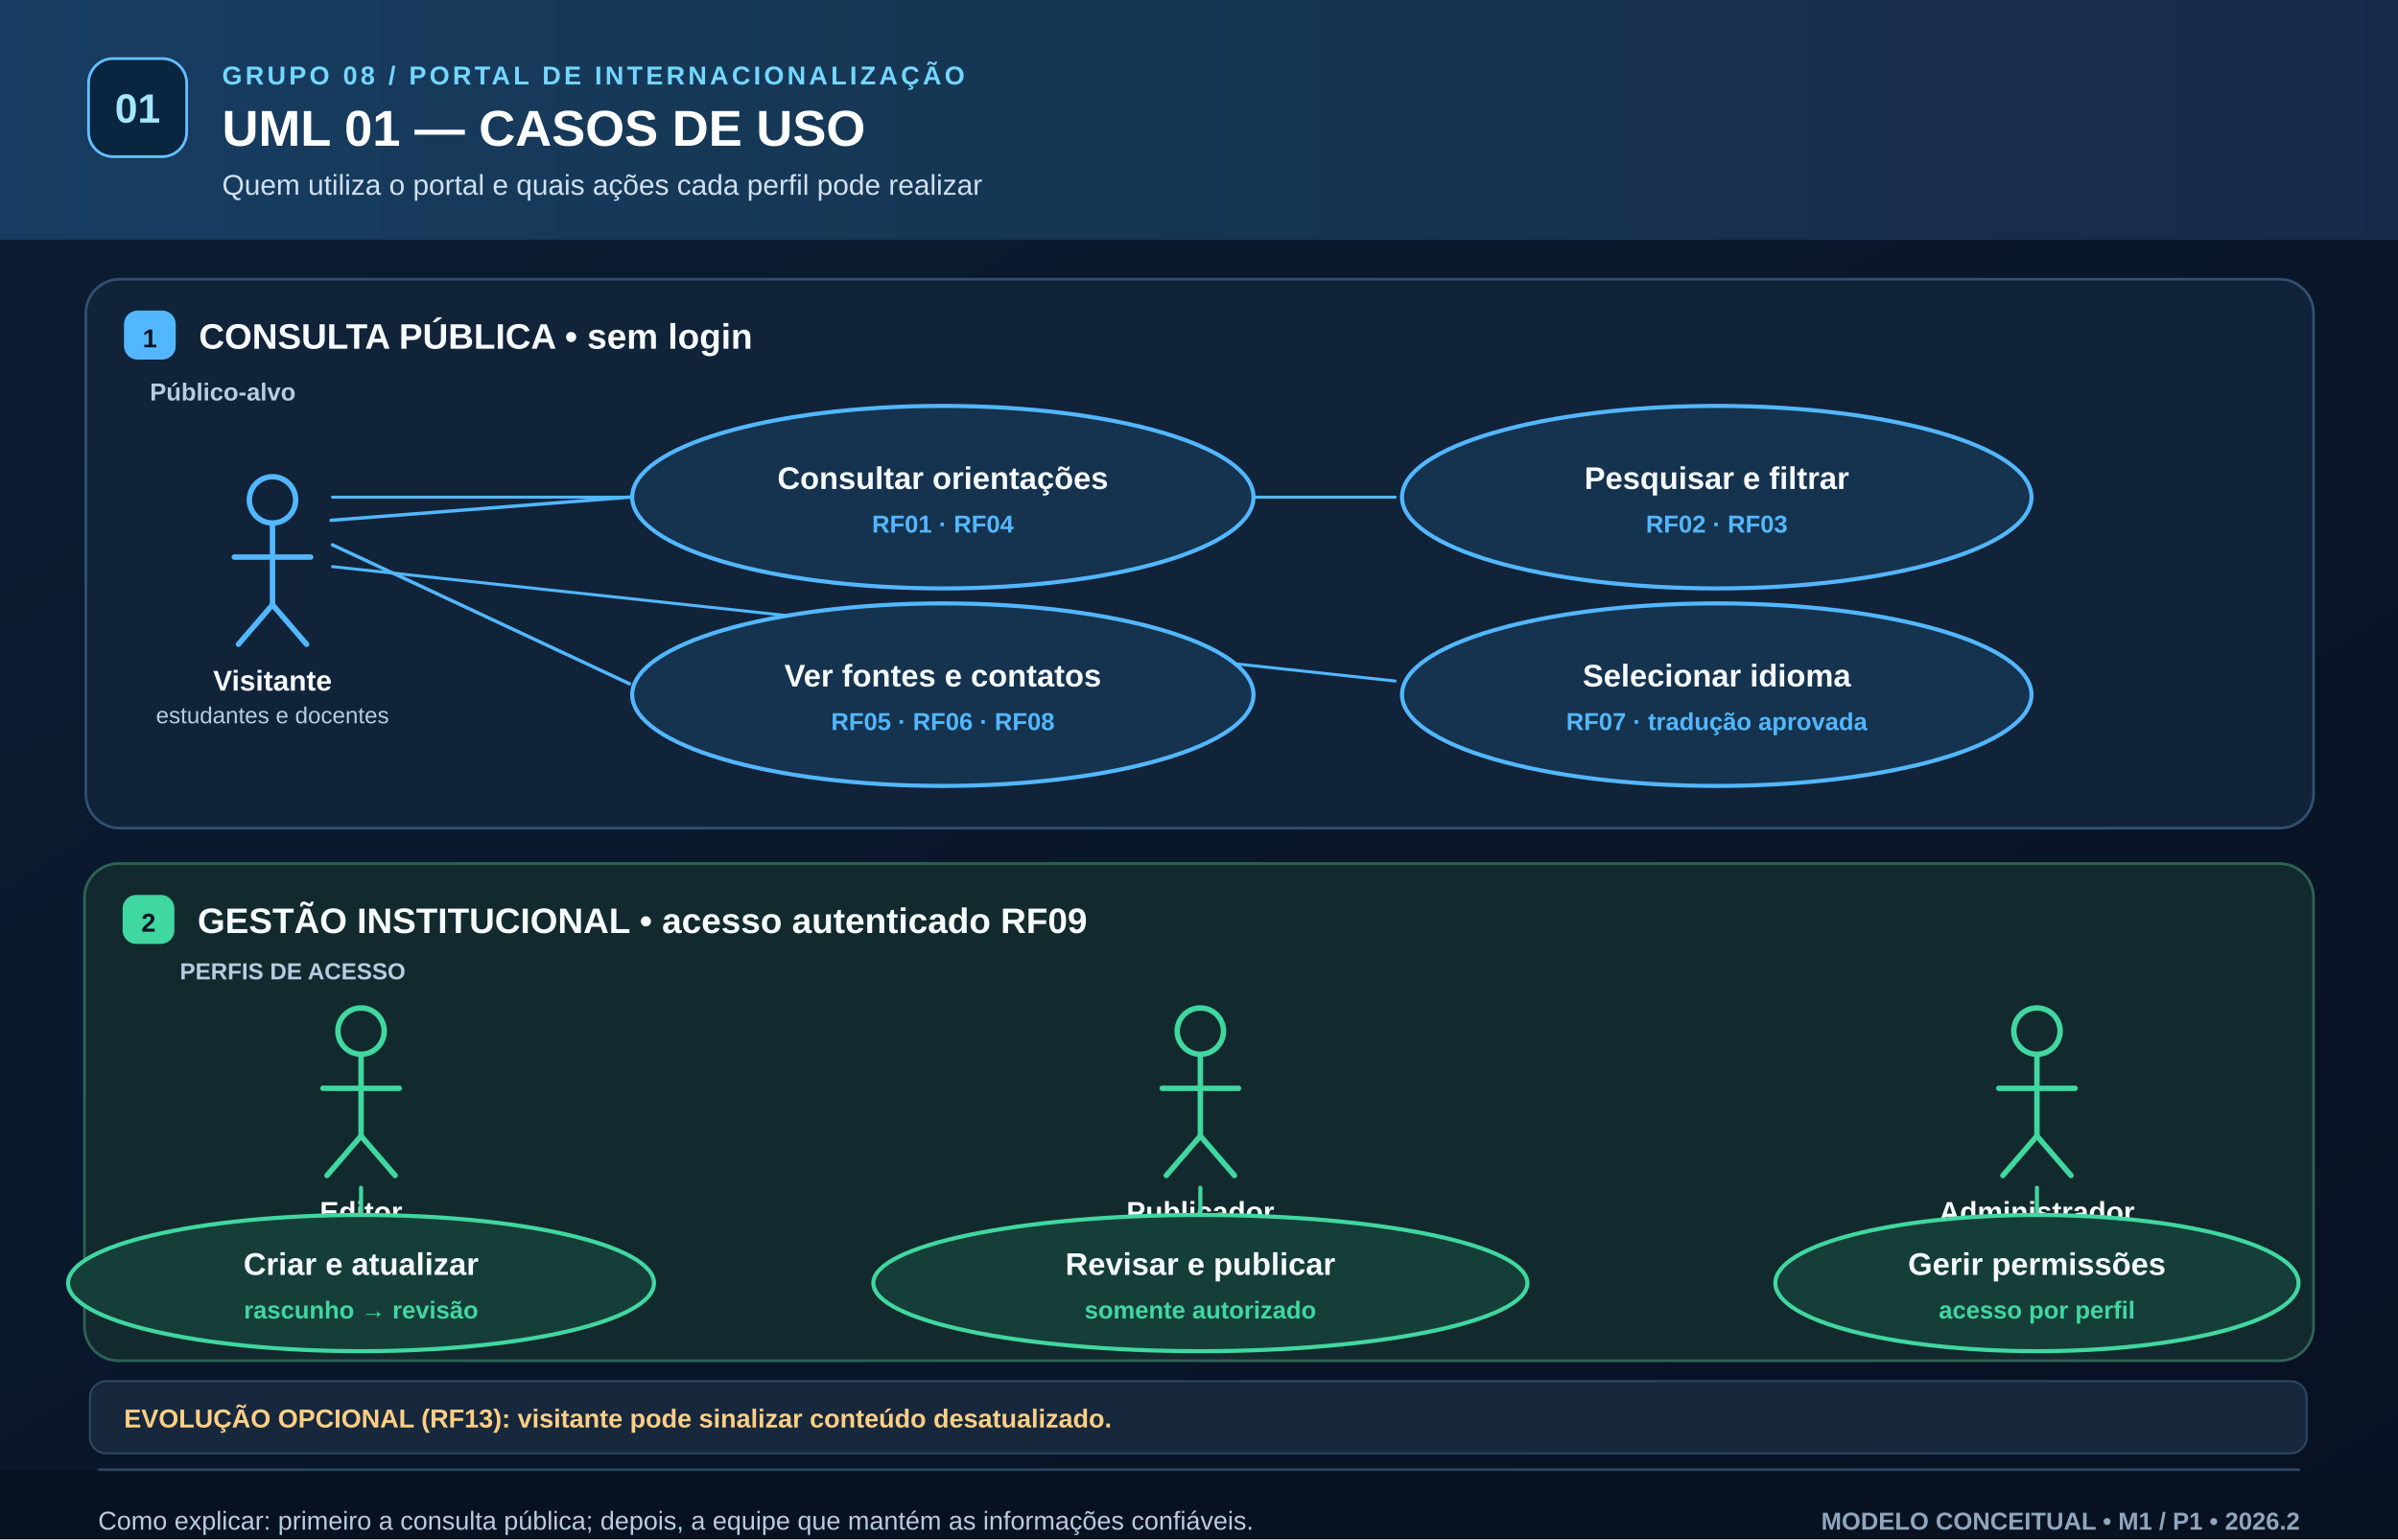
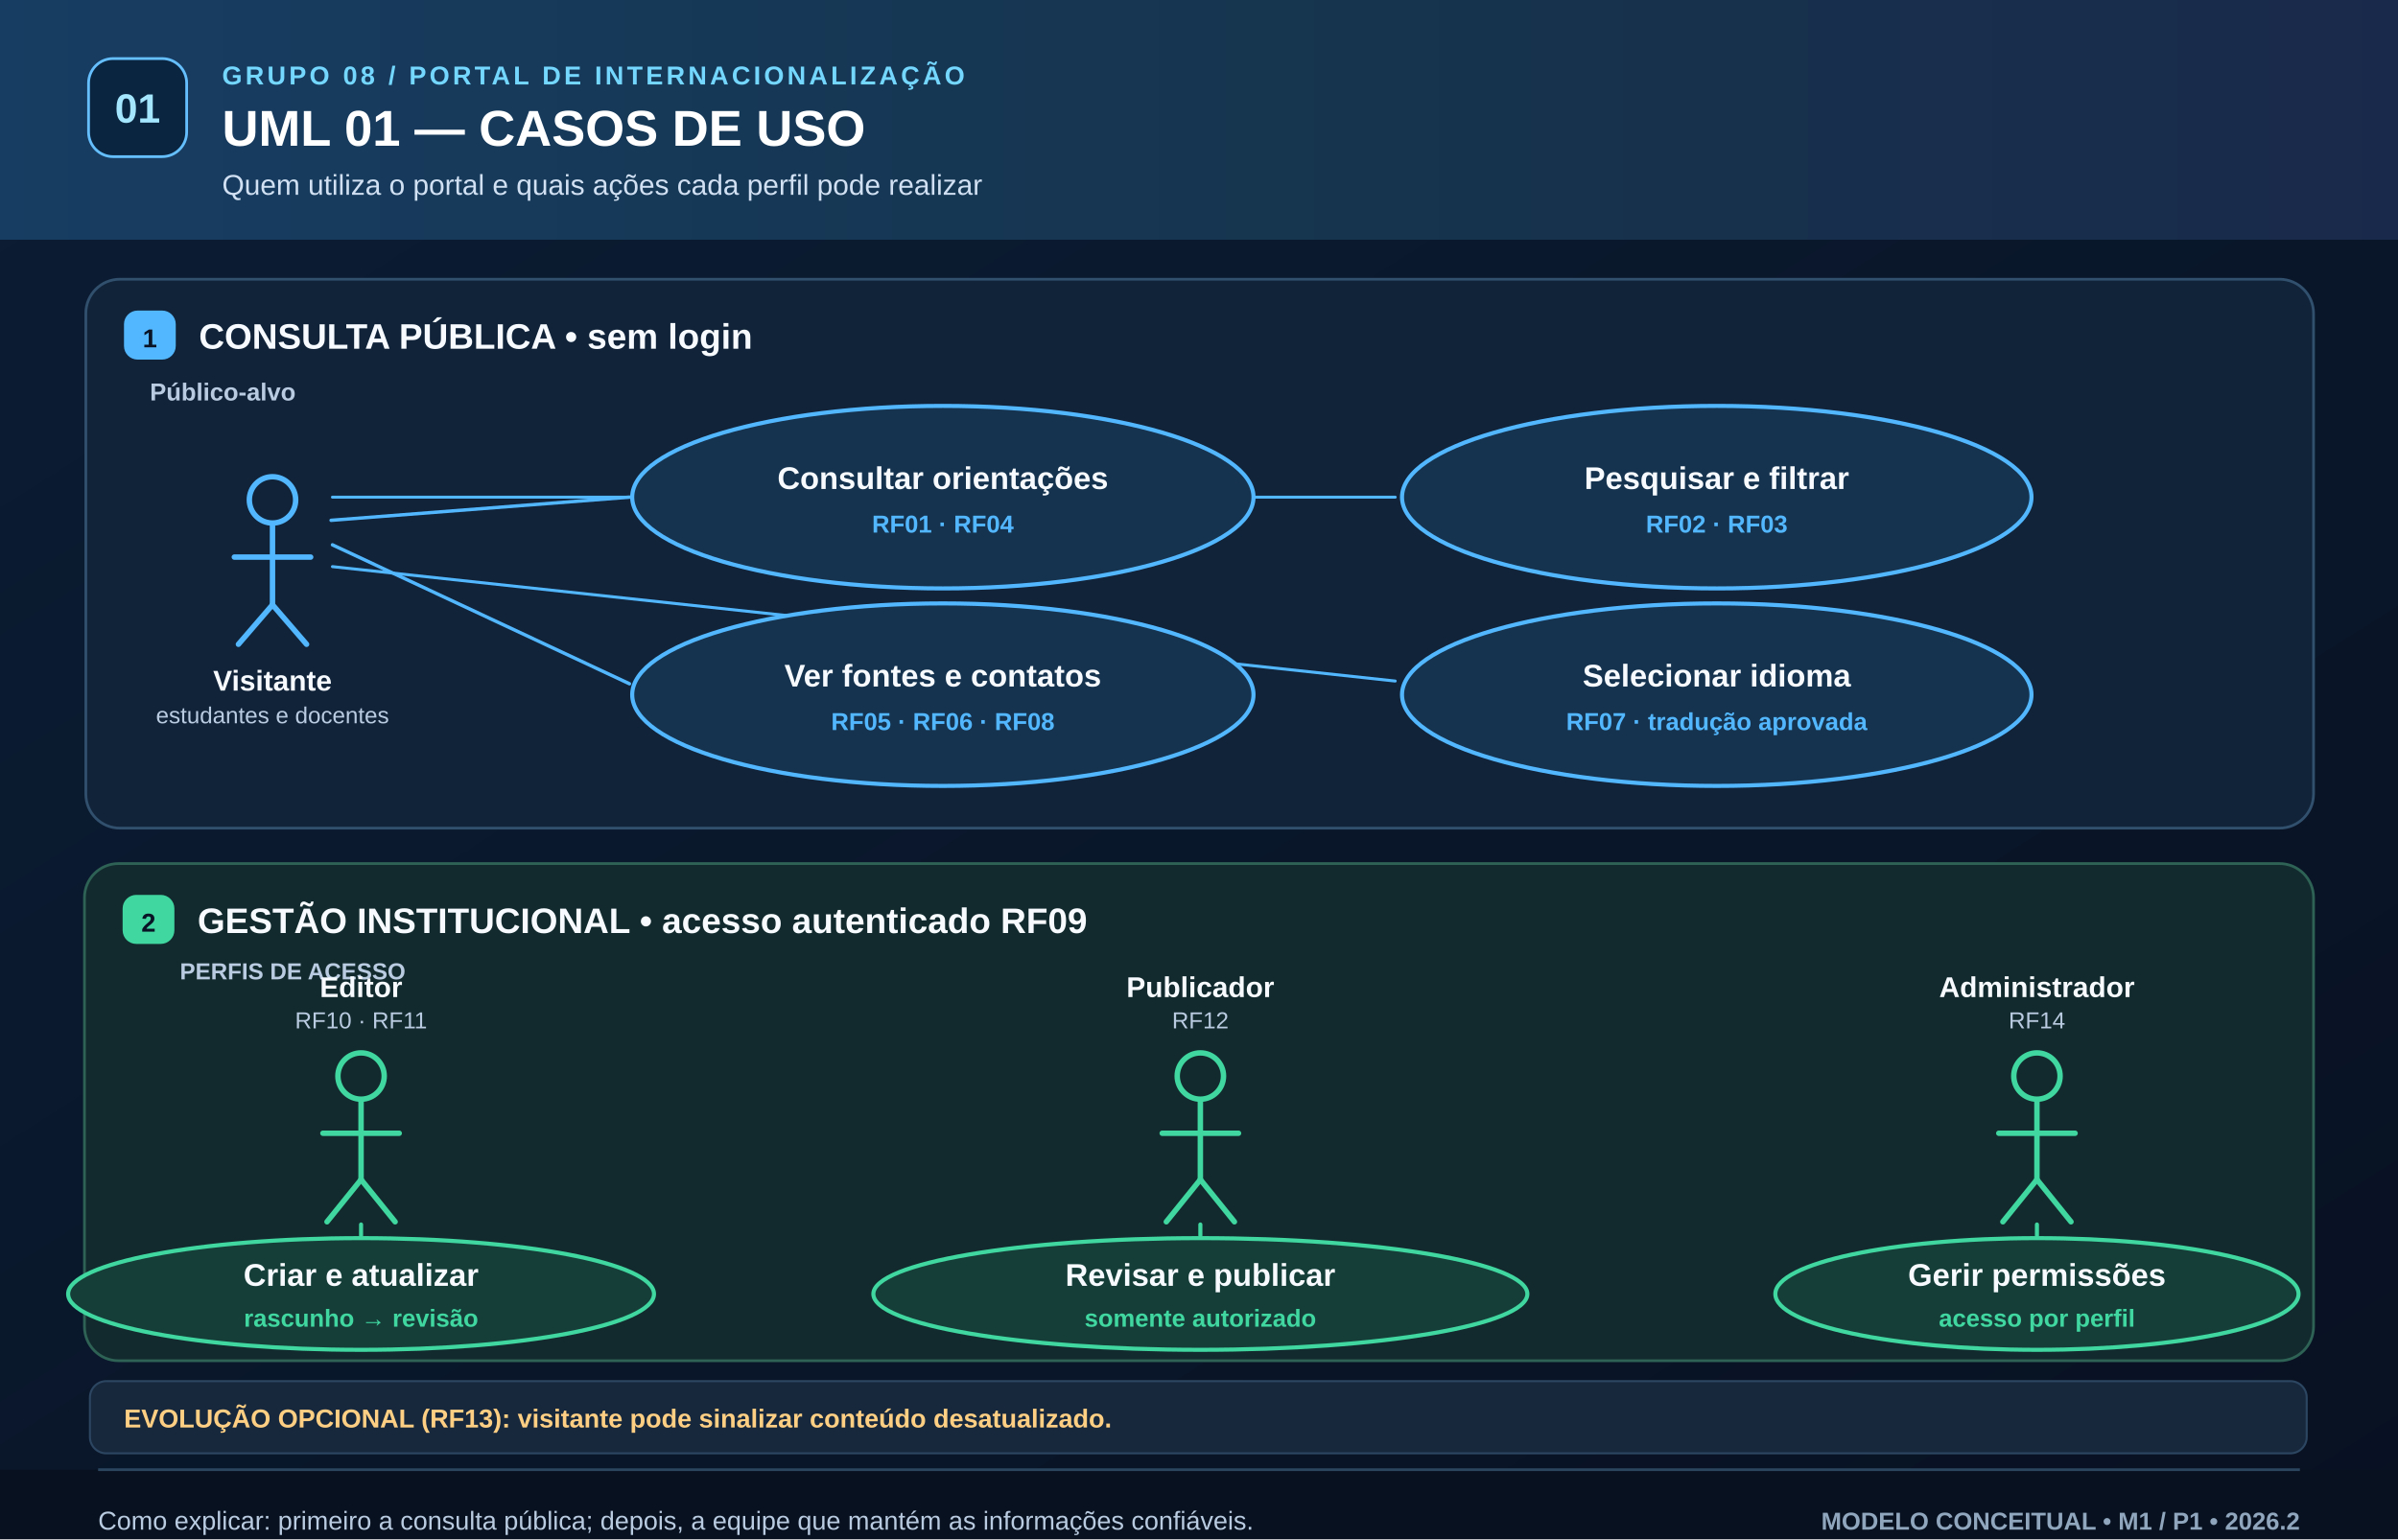
<svg xmlns="http://www.w3.org/2000/svg" width="1760" height="1130" viewBox="0 0 1760 1130" role="img" aria-label="UML 01 — CASOS DE USO: Quem utiliza o portal e quais ações cada perfil pode realizar">
  <defs>
    <linearGradient id="bg" x1="0" x2="1" y1="0" y2="1">
      <stop offset="0" stop-color="#0B1D34" />
      <stop offset="1" stop-color="#081122" />
    </linearGradient>
    <linearGradient id="banner" x1="0" x2="1">
      <stop offset="0" stop-color="#173D62" />
      <stop offset=".58" stop-color="#16344D" />
      <stop offset="1" stop-color="#19294B" />
    </linearGradient>
    <linearGradient id="cardB" x1="0" x2="0" y1="0" y2="1">
      <stop offset="0" stop-color="#173857" />
      <stop offset="1" stop-color="#112942" />
    </linearGradient>
    <linearGradient id="cardG" x1="0" x2="0" y1="0" y2="1">
      <stop offset="0" stop-color="#194A42" />
      <stop offset="1" stop-color="#10392F" />
    </linearGradient>
    <marker id="arrowBlue" viewBox="0 0 10 10" refX="9" refY="5" markerWidth="8" markerHeight="8" orient="auto-start-reverse">
      <path d="M0 0 L10 5 L0 10 Z" fill="#53B7FF" />
    </marker>
    <marker id="arrowGreen" viewBox="0 0 10 10" refX="9" refY="5" markerWidth="8" markerHeight="8" orient="auto-start-reverse">
      <path d="M0 0 L10 5 L0 10 Z" fill="#40D7A0" />
    </marker>
    <marker id="arrowPurple" viewBox="0 0 10 10" refX="9" refY="5" markerWidth="8" markerHeight="8" orient="auto-start-reverse">
      <path d="M0 0 L10 5 L0 10 Z" fill="#A6A0FF" />
    </marker>
  </defs>
  <rect width="1760" height="1130" fill="url(#bg)" />
  <rect x="0" y="0" width="1760" height="176" fill="url(#banner)" />
  <rect x="65" y="43" width="72" height="72" rx="18" fill="#0A253F" stroke="#65BFFF" stroke-width="2" />
  <text x="101" y="90" font-family="Arial,sans-serif" font-size="30" text-anchor="middle" font-weight="700" fill="#A5E6FF">01</text>
  <text x="163" y="62" font-family="Arial,sans-serif" font-size="19" font-weight="700" letter-spacing="2.3" fill="#73D7FF">GRUPO 08  /  PORTAL DE INTERNACIONALIZAÇÃO</text>
  <text x="163" y="107" font-family="Arial,sans-serif" font-size="37" font-weight="700" fill="#FFFFFF">UML 01 — CASOS DE USO</text>
  <text x="163" y="143" font-family="Arial,sans-serif" font-size="21" fill="#D1E1F3">Quem utiliza o portal e quais ações cada perfil pode realizar</text>
  <rect x="63" y="205" width="1635" height="403" rx="25" fill="#102339" stroke="#31506E" stroke-width="2" opacity="1" />
  <rect x="91" y="228" width="38" height="36" rx="10" fill="#53B7FF" stroke="#53B7FF" stroke-width="0" opacity="1" />
  <text x="110" y="255" font-family="Arial,Helvetica,sans-serif" font-size="19" fill="#091426" font-weight="700" text-anchor="middle">1</text>
  <text x="146" y="256" font-family="Arial,Helvetica,sans-serif" font-size="26" fill="#F7FBFF" font-weight="700" text-anchor="start">CONSULTA PÚBLICA  •  sem login</text>
  <text x="110" y="294" font-family="Arial,Helvetica,sans-serif" font-size="18" fill="#B9CBE0" font-weight="700" text-anchor="start">Público-alvo</text>
  <circle cx="200" cy="367" r="17" fill="none" stroke="#53B7FF" stroke-width="4" />
  <line x1="200" y1="385" x2="200" y2="445" stroke="#53B7FF" stroke-width="4" stroke-linecap="round" />
  <line x1="172" y1="409" x2="228" y2="409" stroke="#53B7FF" stroke-width="4" stroke-linecap="round" />
  <line x1="200" y1="444" x2="175" y2="473" stroke="#53B7FF" stroke-width="4" stroke-linecap="round" />
  <line x1="200" y1="444" x2="225" y2="473" stroke="#53B7FF" stroke-width="4" stroke-linecap="round" />
  <text x="200" y="507" font-family="Arial,Helvetica,sans-serif" font-size="21" fill="#F7FBFF" font-weight="700" text-anchor="middle">Visitante</text>
  <text x="200" y="531" font-family="Arial,Helvetica,sans-serif" font-size="17" fill="#B9CBE0" font-weight="400" text-anchor="middle">estudantes e docentes</text>
  <line x1="243" y1="382" x2="462" y2="365" stroke="#53B7FF" stroke-width="2.5" stroke-linecap="round" />
  <line x1="244" y1="400" x2="462" y2="502" stroke="#53B7FF" stroke-width="2.5" stroke-linecap="round" />
  <line x1="244" y1="365" x2="1024" y2="365" stroke="#53B7FF" stroke-width="2.2" stroke-linecap="round" />
  <line x1="244" y1="416" x2="1024" y2="500" stroke="#53B7FF" stroke-width="2.2" stroke-linecap="round" />
  <ellipse cx="692" cy="365" rx="228" ry="67" fill="#15334E" stroke="#53B7FF" stroke-width="3" />
  <text x="692" y="359" font-family="Arial,Helvetica,sans-serif" font-size="23" fill="#F7FBFF" font-weight="700" text-anchor="middle">Consultar orientações</text>
  <text x="692" y="391" font-family="Arial,Helvetica,sans-serif" font-size="18" fill="#53B7FF" font-weight="700" text-anchor="middle">RF01 · RF04</text>
  <ellipse cx="1260" cy="365" rx="231" ry="67" fill="#15334E" stroke="#53B7FF" stroke-width="3" />
  <text x="1260" y="359" font-family="Arial,Helvetica,sans-serif" font-size="23" fill="#F7FBFF" font-weight="700" text-anchor="middle">Pesquisar e filtrar</text>
  <text x="1260" y="391" font-family="Arial,Helvetica,sans-serif" font-size="18" fill="#53B7FF" font-weight="700" text-anchor="middle">RF02 · RF03</text>
  <ellipse cx="692" cy="510" rx="228" ry="67" fill="#15334E" stroke="#53B7FF" stroke-width="3" />
  <text x="692" y="504" font-family="Arial,Helvetica,sans-serif" font-size="23" fill="#F7FBFF" font-weight="700" text-anchor="middle">Ver fontes e contatos</text>
  <text x="692" y="536" font-family="Arial,Helvetica,sans-serif" font-size="18" fill="#53B7FF" font-weight="700" text-anchor="middle">RF05 · RF06 · RF08</text>
  <ellipse cx="1260" cy="510" rx="231" ry="67" fill="#15334E" stroke="#53B7FF" stroke-width="3" />
  <text x="1260" y="504" font-family="Arial,Helvetica,sans-serif" font-size="23" fill="#F7FBFF" font-weight="700" text-anchor="middle">Selecionar idioma</text>
  <text x="1260" y="536" font-family="Arial,Helvetica,sans-serif" font-size="18" fill="#53B7FF" font-weight="700" text-anchor="middle">RF07 · tradução aprovada</text>
  <rect x="62" y="634" width="1636" height="365" rx="25" fill="#122A2D" stroke="#2E6255" stroke-width="2" opacity="1" />
  <rect x="90" y="657" width="38" height="36" rx="10" fill="#40D7A0" stroke="#40D7A0" stroke-width="0" opacity="1" />
  <text x="109" y="684" font-family="Arial,Helvetica,sans-serif" font-size="19" fill="#091426" font-weight="700" text-anchor="middle">2</text>
  <text x="145" y="685" font-family="Arial,Helvetica,sans-serif" font-size="26" fill="#F7FBFF" font-weight="700" text-anchor="start">GESTÃO INSTITUCIONAL  •  acesso autenticado RF09</text>
  <text x="132" y="719" font-family="Arial,Helvetica,sans-serif" font-size="17" fill="#B9CBE0" font-weight="700" text-anchor="start">PERFIS DE ACESSO</text>
-   <circle cx="265" cy="757" r="17" fill="none" stroke="#40D7A0" stroke-width="4" />
-   <line x1="265" y1="775" x2="265" y2="835" stroke="#40D7A0" stroke-width="4" stroke-linecap="round" />
-   <line x1="237" y1="799" x2="293" y2="799" stroke="#40D7A0" stroke-width="4" stroke-linecap="round" />
-   <line x1="265" y1="834" x2="240" y2="863" stroke="#40D7A0" stroke-width="4" stroke-linecap="round" />
-   <line x1="265" y1="834" x2="290" y2="863" stroke="#40D7A0" stroke-width="4" stroke-linecap="round" />
-   <text x="265" y="897" font-family="Arial,Helvetica,sans-serif" font-size="21" fill="#F7FBFF" font-weight="700" text-anchor="middle">Editor</text>
-   <text x="265" y="921" font-family="Arial,Helvetica,sans-serif" font-size="17" fill="#B9CBE0" font-weight="400" text-anchor="middle">RF10 · RF11</text>
-   <circle cx="881" cy="757" r="17" fill="none" stroke="#40D7A0" stroke-width="4" />
-   <line x1="881" y1="775" x2="881" y2="835" stroke="#40D7A0" stroke-width="4" stroke-linecap="round" />
-   <line x1="853" y1="799" x2="909" y2="799" stroke="#40D7A0" stroke-width="4" stroke-linecap="round" />
-   <line x1="881" y1="834" x2="856" y2="863" stroke="#40D7A0" stroke-width="4" stroke-linecap="round" />
-   <line x1="881" y1="834" x2="906" y2="863" stroke="#40D7A0" stroke-width="4" stroke-linecap="round" />
-   <text x="881" y="897" font-family="Arial,Helvetica,sans-serif" font-size="21" fill="#F7FBFF" font-weight="700" text-anchor="middle">Publicador</text>
-   <text x="881" y="921" font-family="Arial,Helvetica,sans-serif" font-size="17" fill="#B9CBE0" font-weight="400" text-anchor="middle">RF12</text>
-   <circle cx="1495" cy="757" r="17" fill="none" stroke="#40D7A0" stroke-width="4" />
-   <line x1="1495" y1="775" x2="1495" y2="835" stroke="#40D7A0" stroke-width="4" stroke-linecap="round" />
-   <line x1="1467" y1="799" x2="1523" y2="799" stroke="#40D7A0" stroke-width="4" stroke-linecap="round" />
-   <line x1="1495" y1="834" x2="1470" y2="863" stroke="#40D7A0" stroke-width="4" stroke-linecap="round" />
-   <line x1="1495" y1="834" x2="1520" y2="863" stroke="#40D7A0" stroke-width="4" stroke-linecap="round" />
-   <text x="1495" y="897" font-family="Arial,Helvetica,sans-serif" font-size="21" fill="#F7FBFF" font-weight="700" text-anchor="middle">Administrador</text>
-   <text x="1495" y="921" font-family="Arial,Helvetica,sans-serif" font-size="17" fill="#B9CBE0" font-weight="400" text-anchor="middle">RF14</text>
-   <path d="M265 872 L265 900" fill="none" stroke="#40D7A0" stroke-width="3" stroke-linecap="round" stroke-linejoin="round" opacity="1" />
-   <path d="M881 872 L881 900" fill="none" stroke="#40D7A0" stroke-width="3" stroke-linecap="round" stroke-linejoin="round" opacity="1" />
-   <path d="M1495 872 L1495 900" fill="none" stroke="#40D7A0" stroke-width="3" stroke-linecap="round" stroke-linejoin="round" opacity="1" />
-   <ellipse cx="265" cy="942" rx="215" ry="50" fill="#153E39" stroke="#40D7A0" stroke-width="3" />
-   <text x="265" y="936" font-family="Arial,Helvetica,sans-serif" font-size="23" fill="#F7FBFF" font-weight="700" text-anchor="middle">Criar e atualizar</text>
-   <text x="265" y="968" font-family="Arial,Helvetica,sans-serif" font-size="18" fill="#40D7A0" font-weight="700" text-anchor="middle">rascunho → revisão</text>
-   <ellipse cx="881" cy="942" rx="240" ry="50" fill="#153E39" stroke="#40D7A0" stroke-width="3" />
-   <text x="881" y="936" font-family="Arial,Helvetica,sans-serif" font-size="23" fill="#F7FBFF" font-weight="700" text-anchor="middle">Revisar e publicar</text>
-   <text x="881" y="968" font-family="Arial,Helvetica,sans-serif" font-size="18" fill="#40D7A0" font-weight="700" text-anchor="middle">somente autorizado</text>
-   <ellipse cx="1495" cy="942" rx="192" ry="50" fill="#153E39" stroke="#40D7A0" stroke-width="3" />
-   <text x="1495" y="936" font-family="Arial,Helvetica,sans-serif" font-size="23" fill="#F7FBFF" font-weight="700" text-anchor="middle">Gerir permissões</text>
-   <text x="1495" y="968" font-family="Arial,Helvetica,sans-serif" font-size="18" fill="#40D7A0" font-weight="700" text-anchor="middle">acesso por perfil</text>
+   <text x="265" y="732" font-family="Arial,Helvetica,sans-serif" font-size="21" fill="#F7FBFF" font-weight="700" text-anchor="middle">Editor</text>
+   <text x="265" y="755" font-family="Arial,Helvetica,sans-serif" font-size="17" fill="#B9CBE0" font-weight="400" text-anchor="middle">RF10 · RF11</text>
+   <circle cx="265" cy="790" r="17" fill="none" stroke="#40D7A0" stroke-width="4" />
+   <line x1="265" y1="808" x2="265" y2="866" stroke="#40D7A0" stroke-width="4" stroke-linecap="round" />
+   <line x1="237" y1="832" x2="293" y2="832" stroke="#40D7A0" stroke-width="4" stroke-linecap="round" />
+   <line x1="265" y1="866" x2="240" y2="897" stroke="#40D7A0" stroke-width="4" stroke-linecap="round" />
+   <line x1="265" y1="866" x2="290" y2="897" stroke="#40D7A0" stroke-width="4" stroke-linecap="round" />
+   <text x="881" y="732" font-family="Arial,Helvetica,sans-serif" font-size="21" fill="#F7FBFF" font-weight="700" text-anchor="middle">Publicador</text>
+   <text x="881" y="755" font-family="Arial,Helvetica,sans-serif" font-size="17" fill="#B9CBE0" font-weight="400" text-anchor="middle">RF12</text>
+   <circle cx="881" cy="790" r="17" fill="none" stroke="#40D7A0" stroke-width="4" />
+   <line x1="881" y1="808" x2="881" y2="866" stroke="#40D7A0" stroke-width="4" stroke-linecap="round" />
+   <line x1="853" y1="832" x2="909" y2="832" stroke="#40D7A0" stroke-width="4" stroke-linecap="round" />
+   <line x1="881" y1="866" x2="856" y2="897" stroke="#40D7A0" stroke-width="4" stroke-linecap="round" />
+   <line x1="881" y1="866" x2="906" y2="897" stroke="#40D7A0" stroke-width="4" stroke-linecap="round" />
+   <text x="1495" y="732" font-family="Arial,Helvetica,sans-serif" font-size="21" fill="#F7FBFF" font-weight="700" text-anchor="middle">Administrador</text>
+   <text x="1495" y="755" font-family="Arial,Helvetica,sans-serif" font-size="17" fill="#B9CBE0" font-weight="400" text-anchor="middle">RF14</text>
+   <circle cx="1495" cy="790" r="17" fill="none" stroke="#40D7A0" stroke-width="4" />
+   <line x1="1495" y1="808" x2="1495" y2="866" stroke="#40D7A0" stroke-width="4" stroke-linecap="round" />
+   <line x1="1467" y1="832" x2="1523" y2="832" stroke="#40D7A0" stroke-width="4" stroke-linecap="round" />
+   <line x1="1495" y1="866" x2="1470" y2="897" stroke="#40D7A0" stroke-width="4" stroke-linecap="round" />
+   <line x1="1495" y1="866" x2="1520" y2="897" stroke="#40D7A0" stroke-width="4" stroke-linecap="round" />
+   <path d="M265 899 L265 907" fill="none" stroke="#40D7A0" stroke-width="3" stroke-linecap="round" stroke-linejoin="round" opacity="1" />
+   <path d="M881 899 L881 907" fill="none" stroke="#40D7A0" stroke-width="3" stroke-linecap="round" stroke-linejoin="round" opacity="1" />
+   <path d="M1495 899 L1495 907" fill="none" stroke="#40D7A0" stroke-width="3" stroke-linecap="round" stroke-linejoin="round" opacity="1" />
+   <ellipse cx="265" cy="950" rx="215" ry="41" fill="#153E39" stroke="#40D7A0" stroke-width="3" />
+   <text x="265" y="944" font-family="Arial,Helvetica,sans-serif" font-size="23" fill="#F7FBFF" font-weight="700" text-anchor="middle">Criar e atualizar</text>
+   <text x="265" y="974" font-family="Arial,Helvetica,sans-serif" font-size="18" fill="#40D7A0" font-weight="700" text-anchor="middle">rascunho → revisão</text>
+   <ellipse cx="881" cy="950" rx="240" ry="41" fill="#153E39" stroke="#40D7A0" stroke-width="3" />
+   <text x="881" y="944" font-family="Arial,Helvetica,sans-serif" font-size="23" fill="#F7FBFF" font-weight="700" text-anchor="middle">Revisar e publicar</text>
+   <text x="881" y="974" font-family="Arial,Helvetica,sans-serif" font-size="18" fill="#40D7A0" font-weight="700" text-anchor="middle">somente autorizado</text>
+   <ellipse cx="1495" cy="950" rx="192" ry="41" fill="#153E39" stroke="#40D7A0" stroke-width="3" />
+   <text x="1495" y="944" font-family="Arial,Helvetica,sans-serif" font-size="23" fill="#F7FBFF" font-weight="700" text-anchor="middle">Gerir permissões</text>
+   <text x="1495" y="974" font-family="Arial,Helvetica,sans-serif" font-size="18" fill="#40D7A0" font-weight="700" text-anchor="middle">acesso por perfil</text>
  <rect x="66" y="1014" width="1627" height="53" rx="12" fill="#17283D" stroke="#2C4560" stroke-width="1.5" opacity="1" />
  <text x="91" y="1048" font-family="Arial,Helvetica,sans-serif" font-size="19" fill="#FFCF83" font-weight="700" text-anchor="start">EVOLUÇÃO OPCIONAL (RF13): visitante pode sinalizar conteúdo desatualizado.</text>
  <rect x="0" y="1079" width="1760" height="51" fill="#08111F" />
  <path d="M72 1079 H1688" stroke="#2B455F" stroke-width="2" />
  <text x="72" y="1123" font-family="Arial,Helvetica,sans-serif" font-size="19" fill="#B9CBE0" font-weight="400" text-anchor="start">Como explicar: primeiro a consulta pública; depois, a equipe que mantém as informações confiáveis.</text>
  <text x="1688" y="1123" font-family="Arial,Helvetica,sans-serif" font-size="18" fill="#8FA6BD" font-weight="700" text-anchor="end">MODELO CONCEITUAL • M1 / P1 • 2026.2</text>
</svg>
